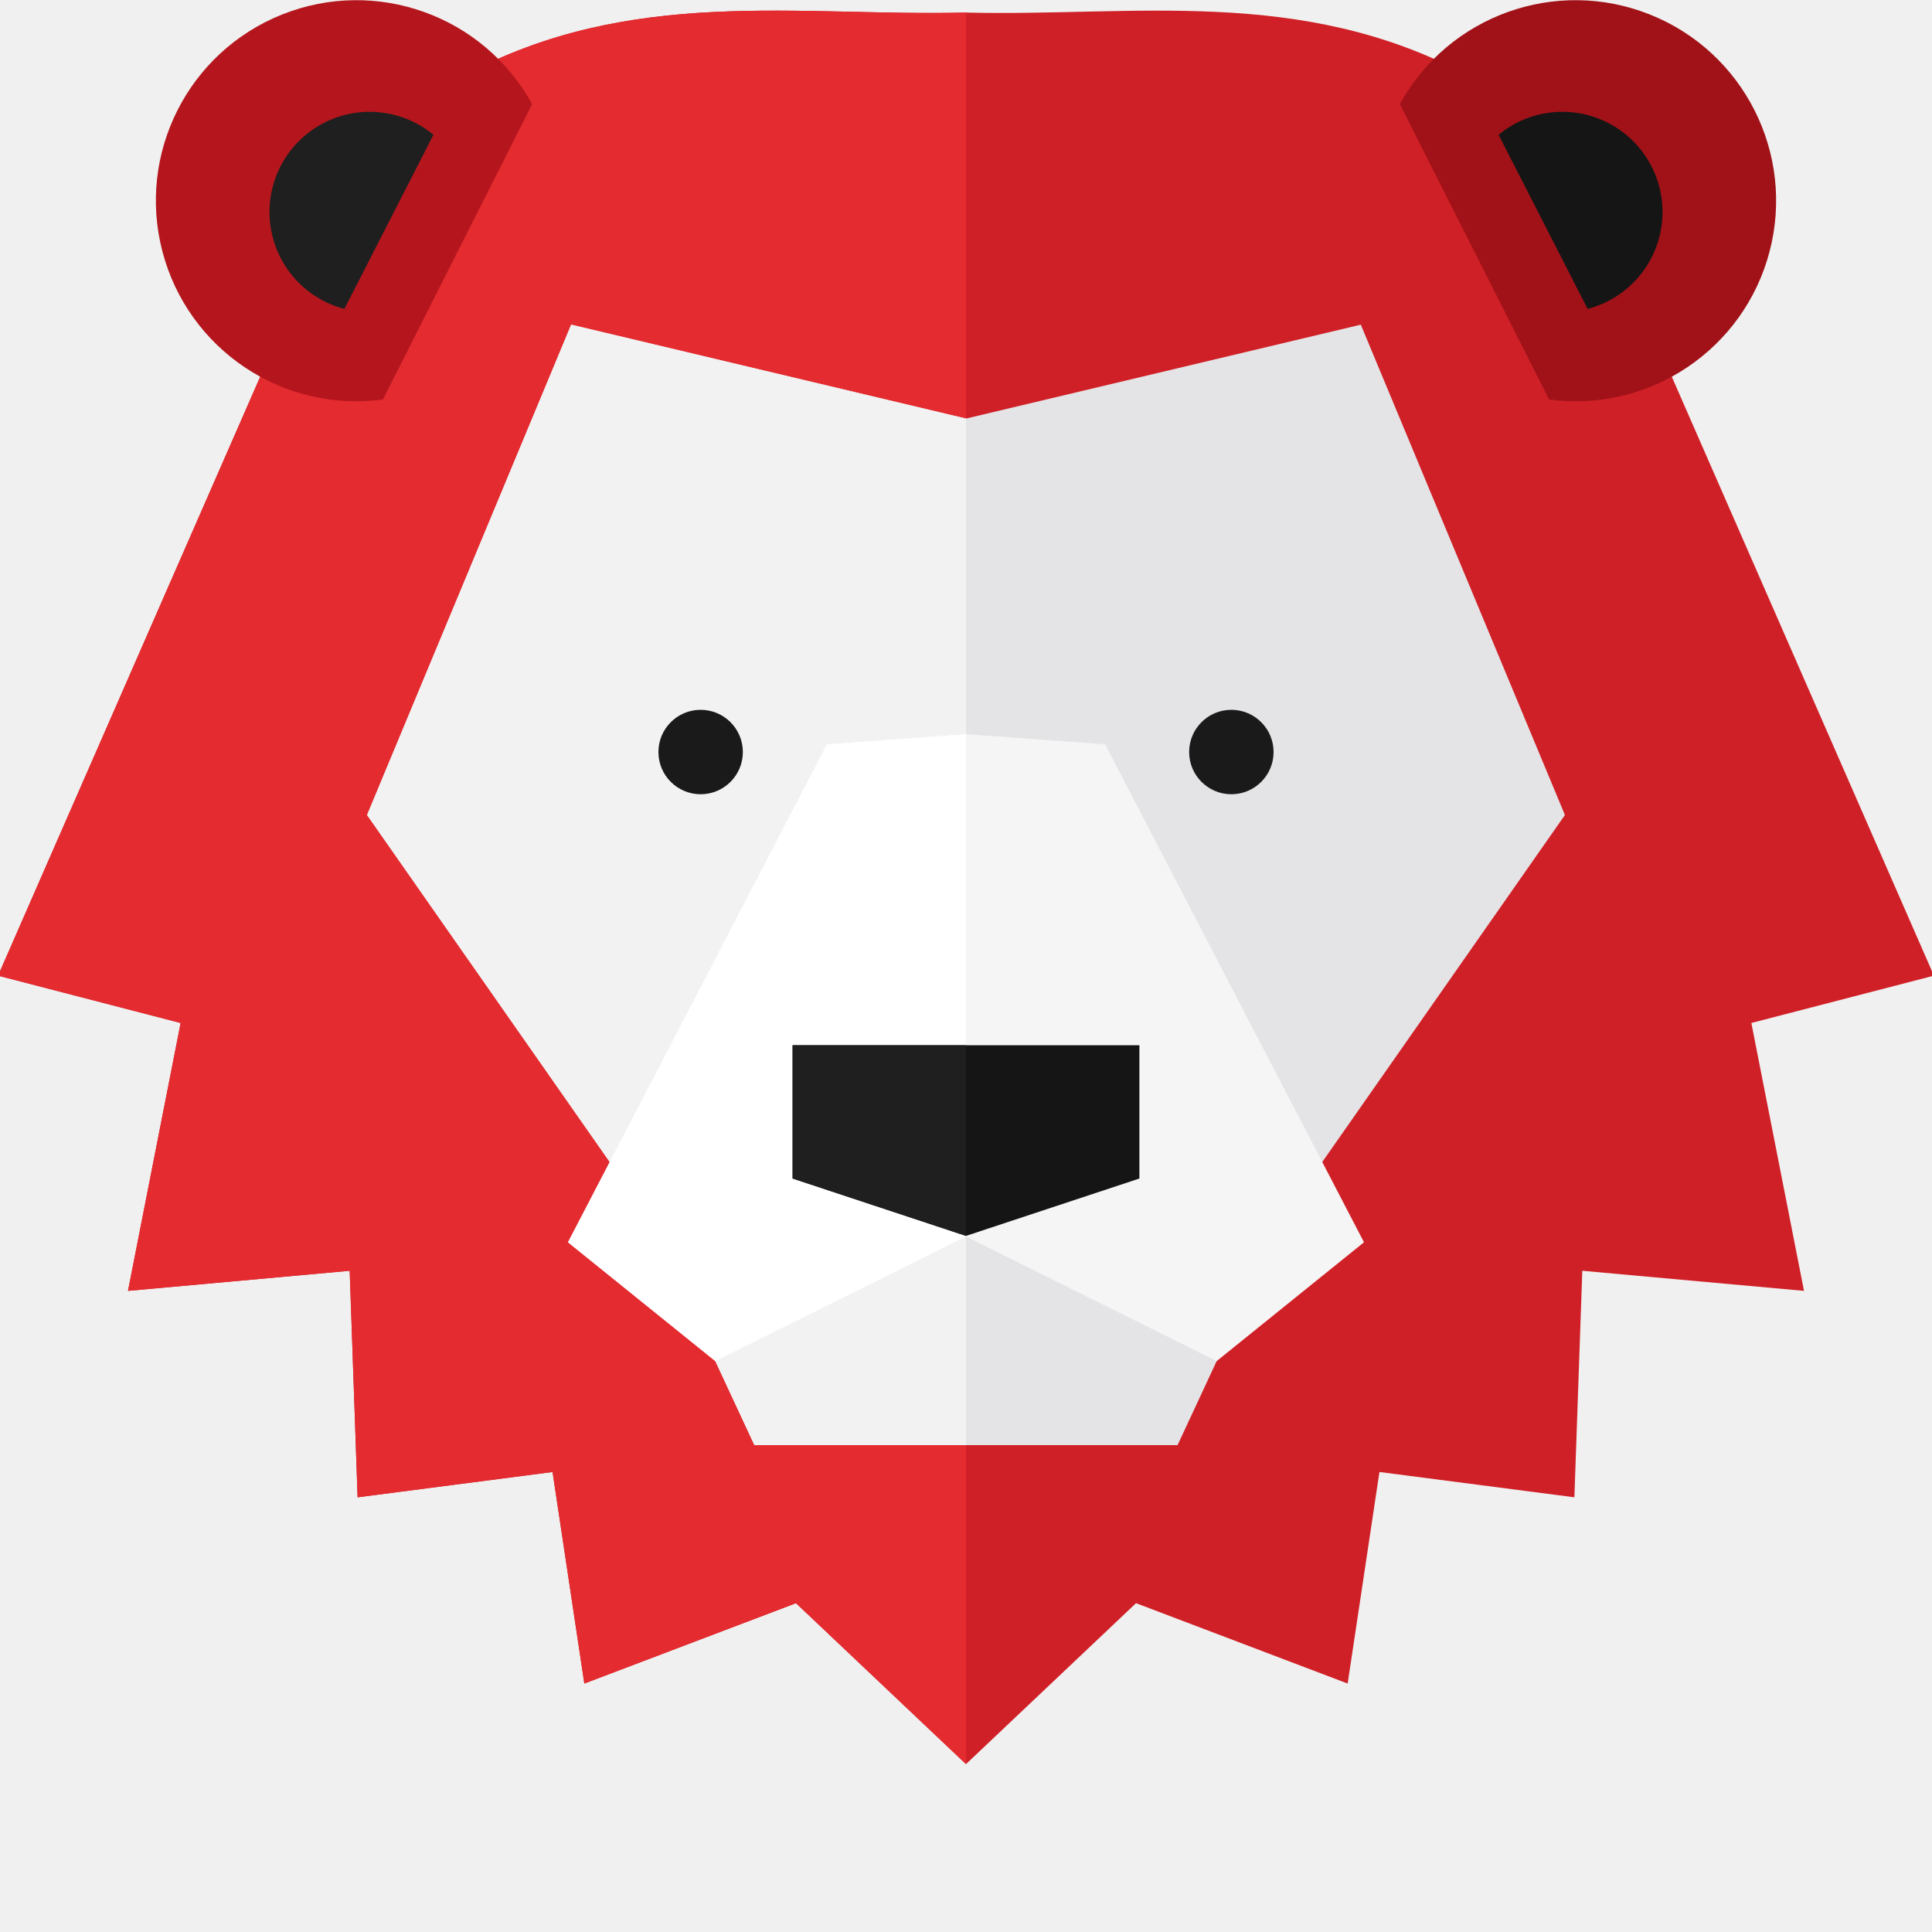
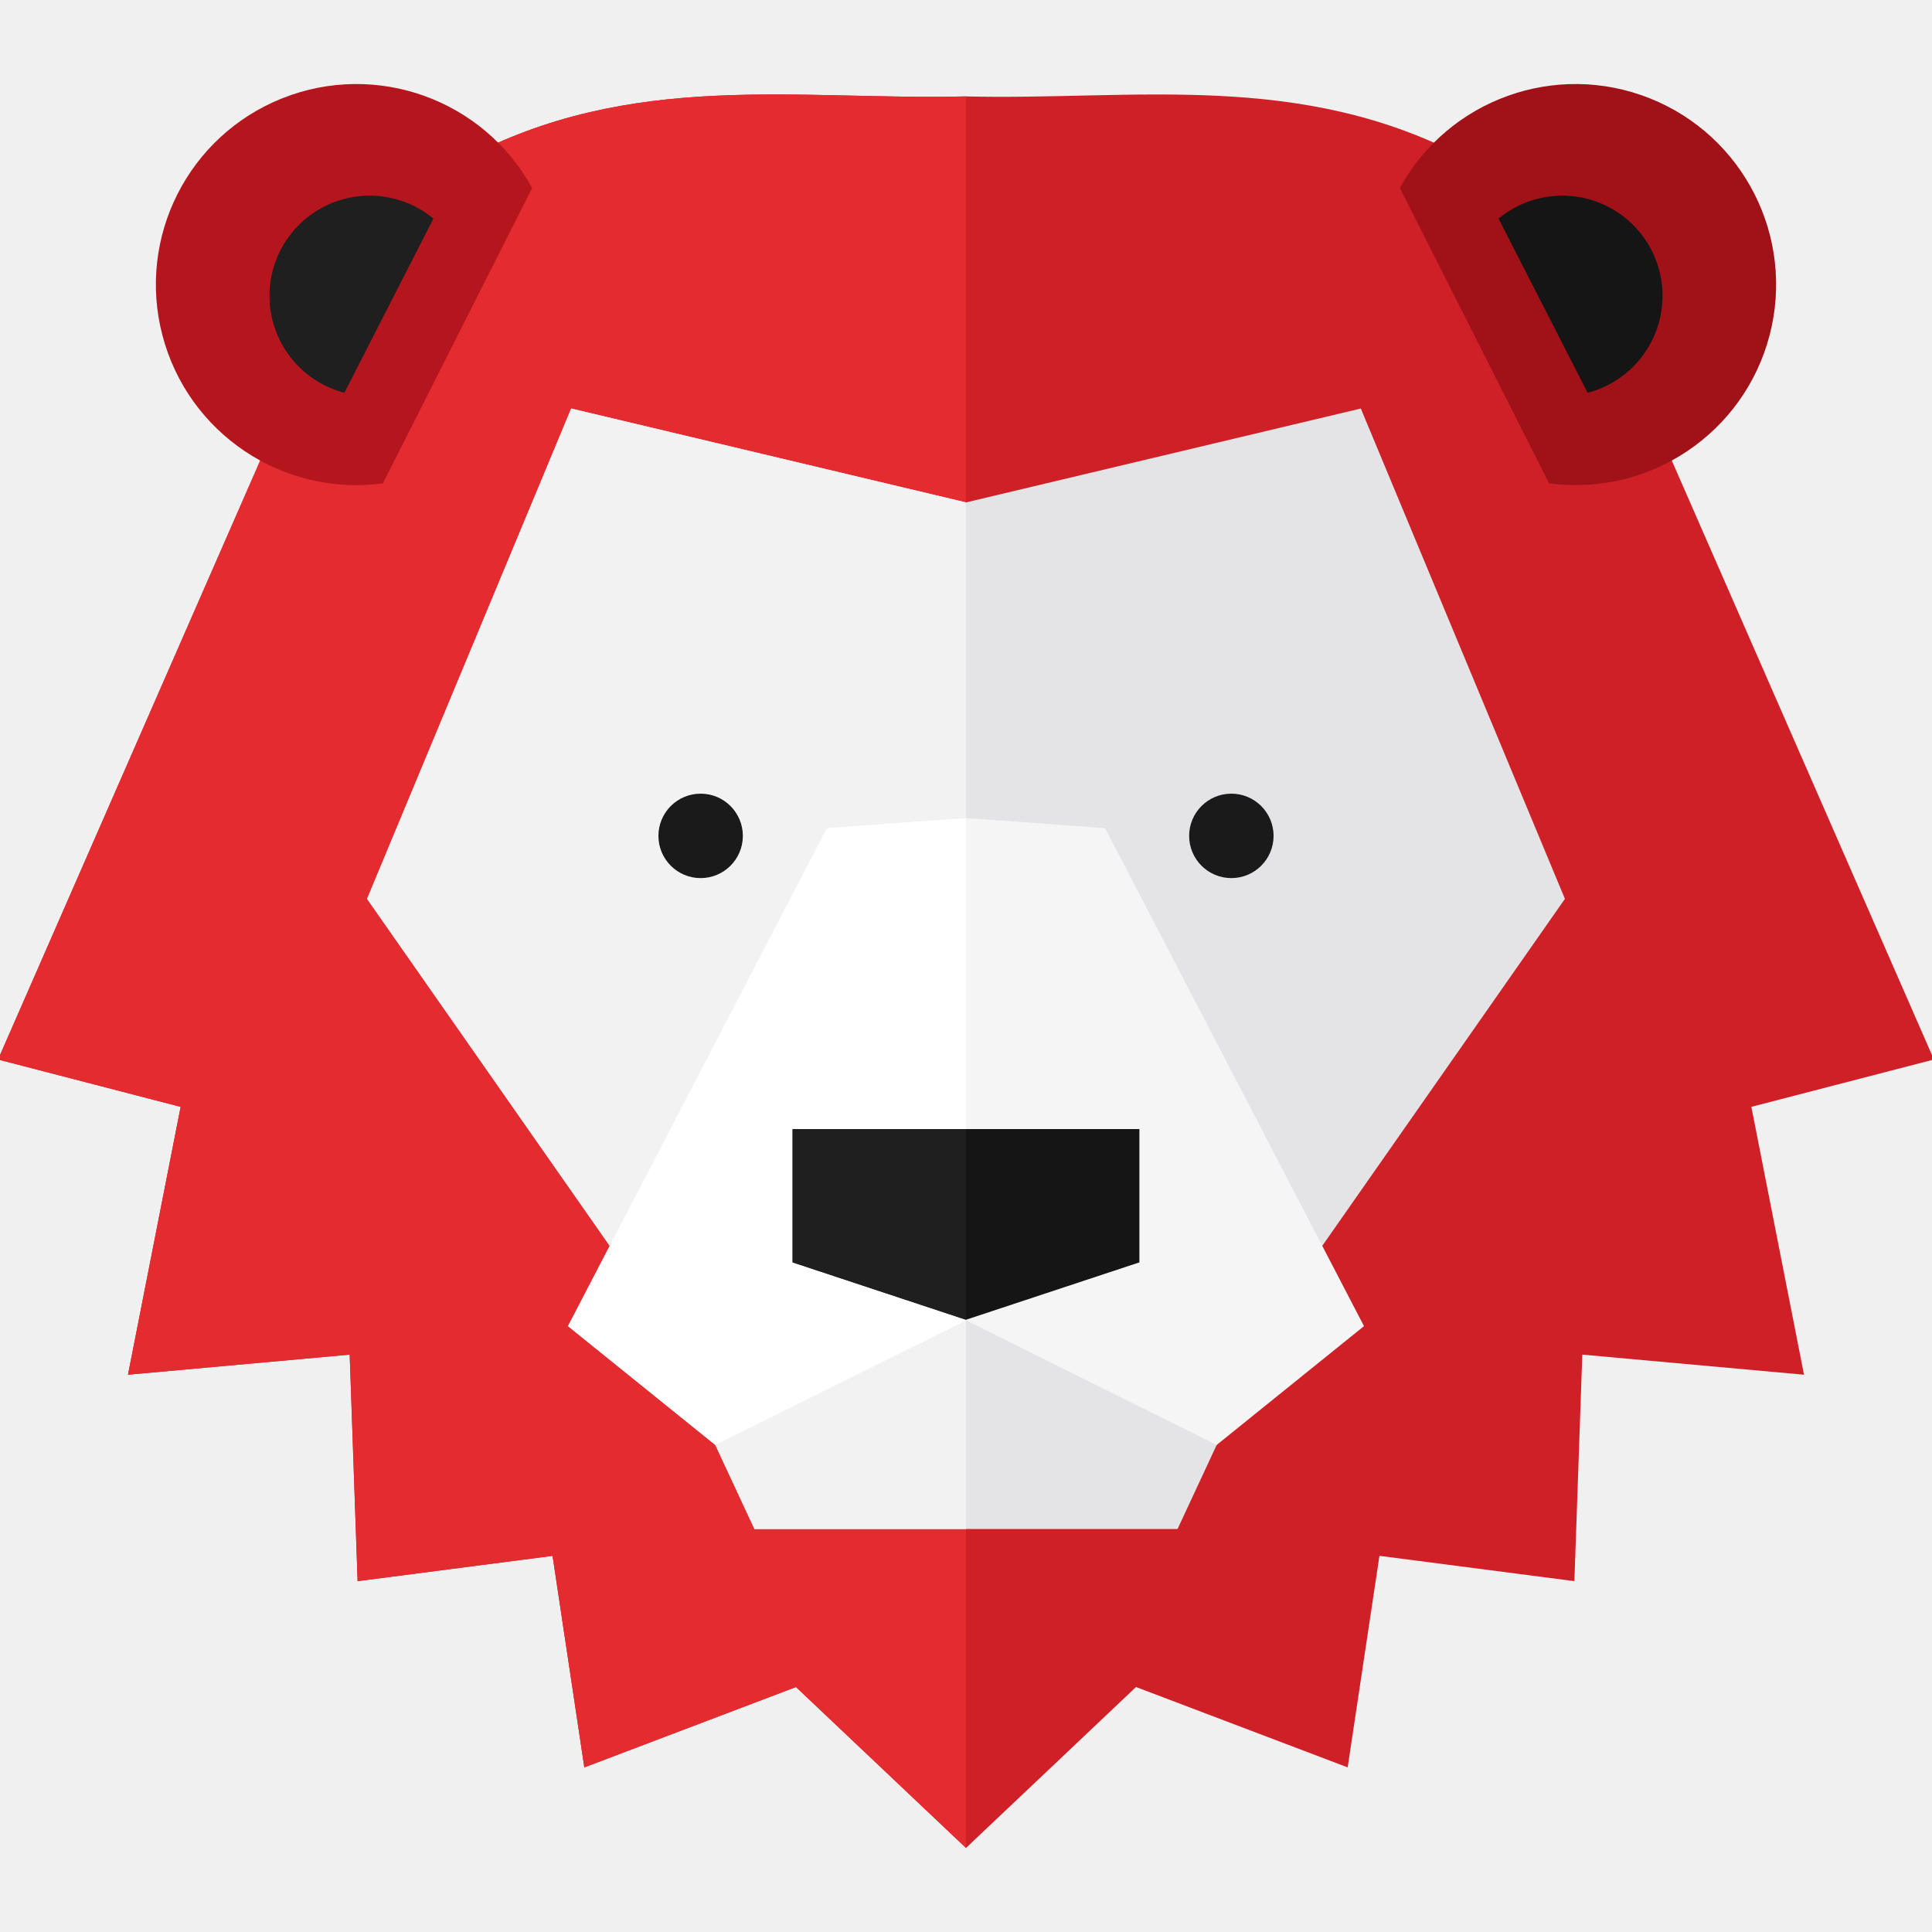
- <svg xmlns="http://www.w3.org/2000/svg" viewBox="0 0 200 200" width="200" height="200">
+ <svg xmlns="http://www.w3.org/2000/svg" viewBox="0 -8.68 200 200" width="200" height="200">
  <path fill="#D02027" d="M100 1.3C117.33 1.73 134.67 -1.48 152 7.83L170 32L200.2 101L181.3 105.9L186.75 133.63L163.8 131.55L162.98 155L142.8 152.38L139.51 174.28L117.6 165.96L100 182.62L82.4 165.96L60.49 174.28L57.2 152.38L37.02 155L36.2 131.55L13.25 133.63L18.7 105.9L-0.2 101L30 32L48 7.83C65.33 -1.48 82.67 1.73 100 1.3Z" />
  <path fill="#E42B30" d="M100 1.3C82.67 1.73 65.33 -1.48 48 7.83L30 32L-0.2 101L18.7 105.9L13.25 133.63L36.2 131.55L37.02 155L57.2 152.38L60.49 174.28L82.4 165.96L100 182.62Z" />
  <path fill="#B5161D" d="M55.09 10.78A20.76 20.76 0 1 0 39.64 41.36Z" />
  <path fill="#1F1F1F" d="M44.87 13.95A10.37 10.37 0 1 0 35.65 31.98Z" />
  <path fill="#A11218" d="M144.91 10.78A20.76 20.76 0 1 1 160.36 41.36Z" />
  <path fill="#151515" d="M155.13 13.95A10.37 10.37 0 1 1 164.35 31.98Z" />
  <path fill="#E4E4E6" d="M100 43.33L140.87 33.61L162 84.37L136.88 120.29L125.95 140.9L121.9 149.6L100 149.6L78.1 149.6L74.05 140.9L63.12 120.29L38 84.37L59.13 33.61Z" />
  <path fill="#F2F2F2" d="M100 43.33L59.13 33.61L38 84.37L63.12 120.29L74.05 140.9L78.1 149.6L100 149.6Z" />
  <path fill="#F5F5F5" d="M100 76L114.4 77.05L141.2 128.6L125.95 140.9L100 128L74.05 140.9L58.8 128.6L85.6 77.05Z" />
  <path fill="#FFFFFF" d="M100 76L85.6 77.05L58.8 128.6L74.05 140.9L100 128Z" />
  <path fill="#151515" d="M100 108.2L117.95 108.2L117.95 122L100 127.94L82.05 122L82.05 108.2Z" />
  <path fill="#1F1F1F" d="M100 108.2L82.05 108.2L82.05 122L100 127.94Z" />
  <circle fill="#1A1A1A" cx="72.53" cy="77.85" r="4.37" />
  <circle fill="#1A1A1A" cx="127.47" cy="77.85" r="4.37" />
</svg>
